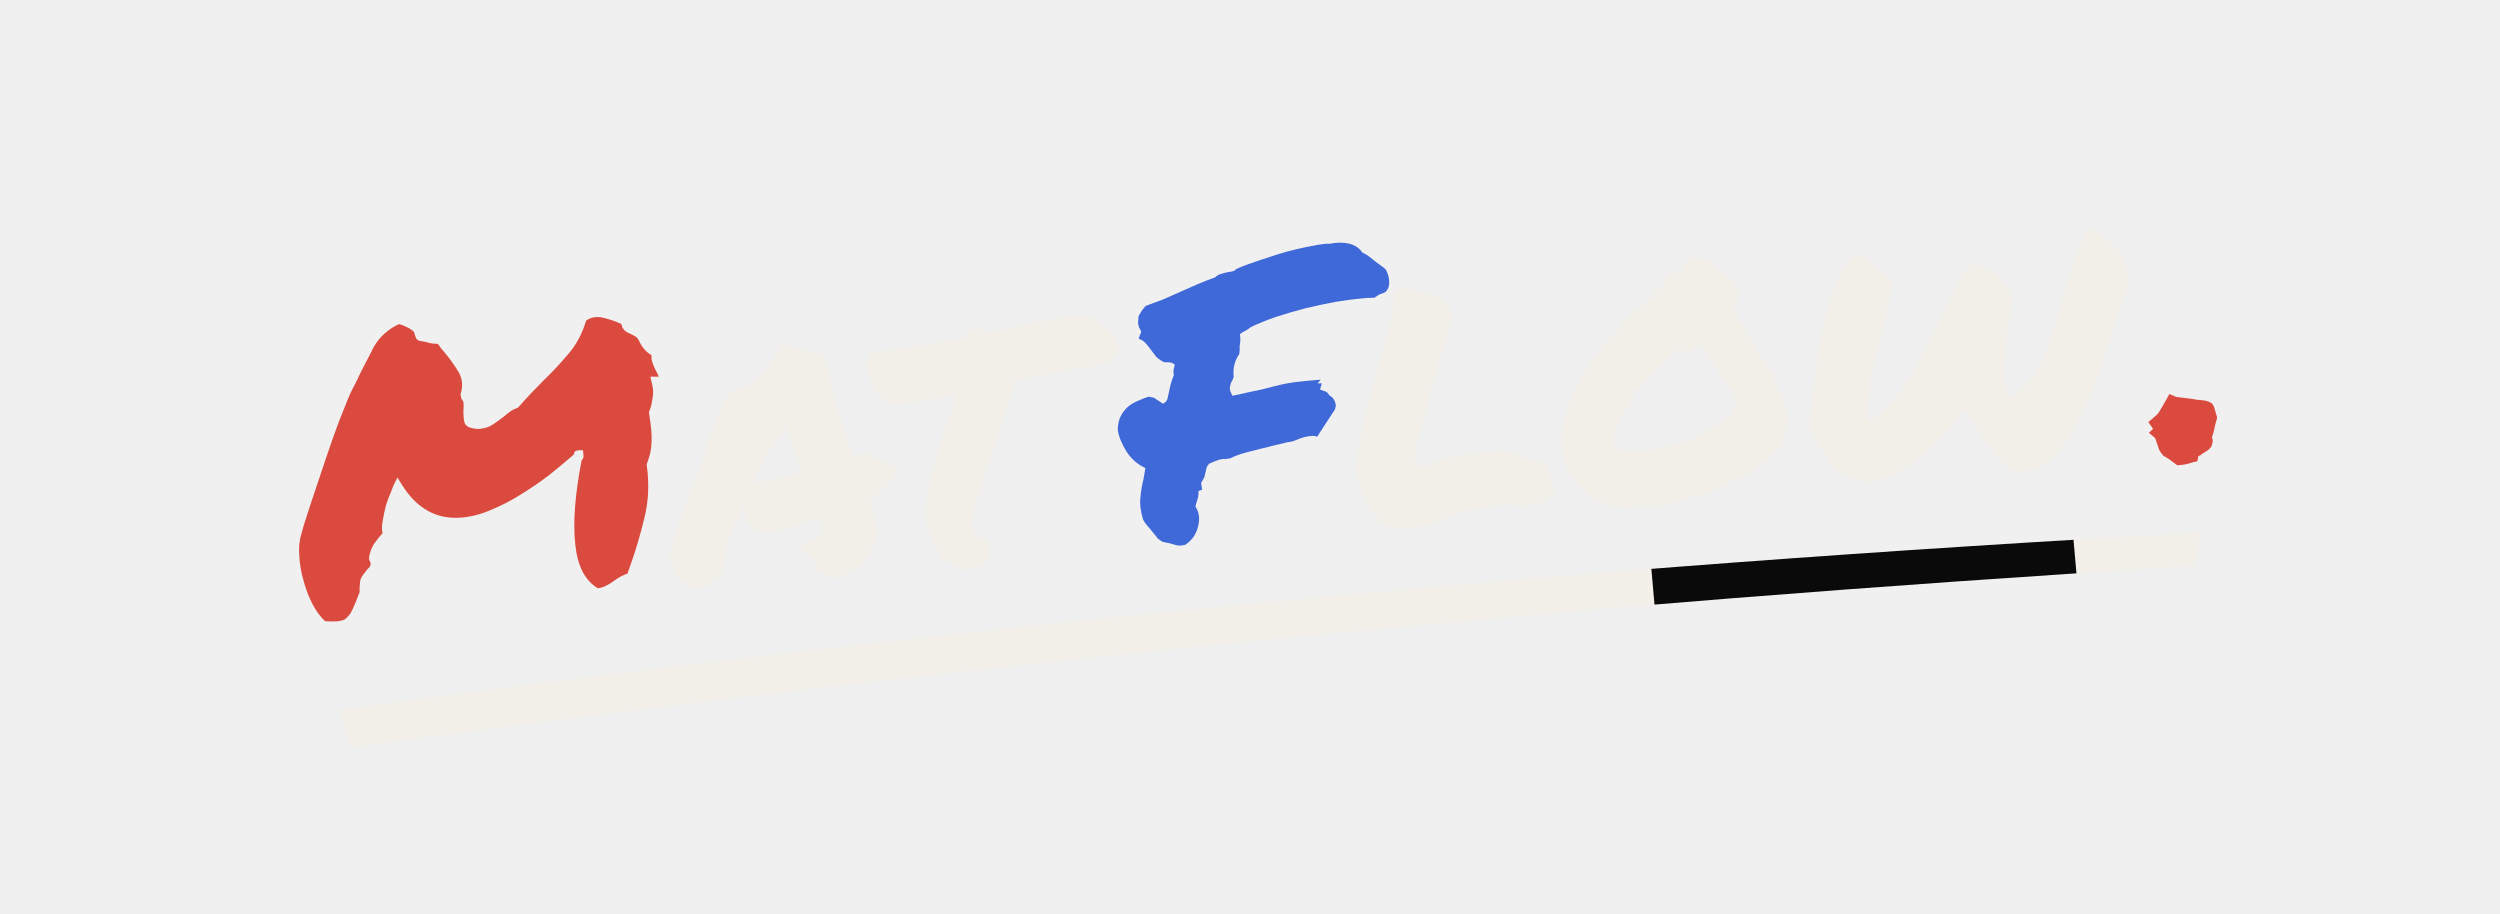
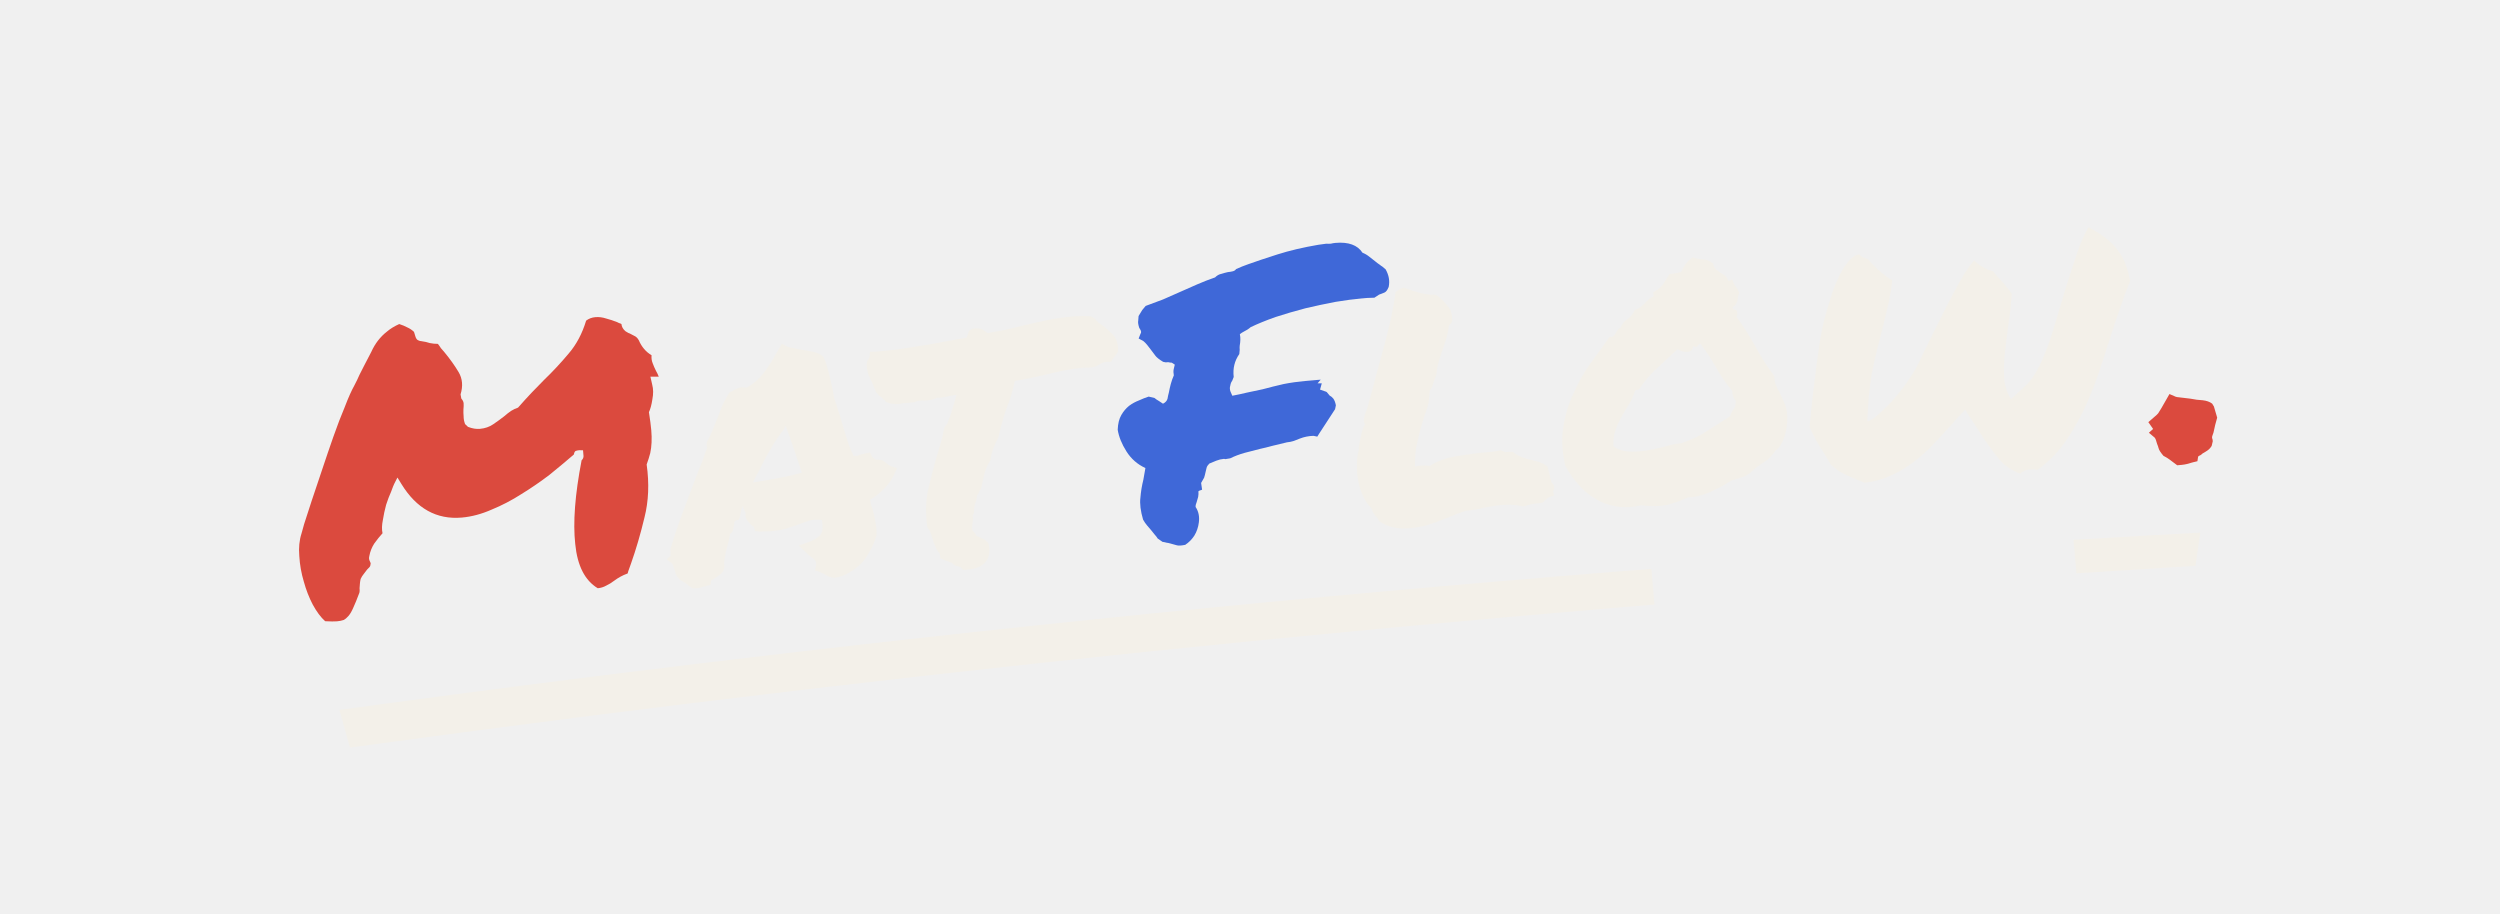
<svg xmlns="http://www.w3.org/2000/svg" viewBox="60 40 520 190" width="520" height="190" role="img">
  <g transform="rotate(-5 320 122)">
    <g transform="translate(119.6,151.4) scale(0.07884)">
      <path d="M90 14Q80 14 59 11Q43 -6 30 -36Q18 -65 12 -98Q5 -132 6 -166Q6 -199 17 -225Q17 -226 26 -249Q36 -272 51 -308Q66 -343 85 -386Q104 -430 123 -472Q142 -514 160 -548Q177 -583 190 -602Q199 -616 206 -629Q214 -642 221 -653Q232 -671 242 -686Q251 -702 262 -714Q274 -727 288 -736Q302 -746 322 -753Q334 -748 343 -742Q352 -737 359 -729L362 -715Q364 -708 368 -706Q373 -703 376 -703Q389 -700 398 -696Q408 -693 419 -692Q423 -686 426 -680Q430 -674 434 -669Q454 -640 467 -613Q480 -586 467 -554L468 -543Q473 -536 473 -530Q473 -524 471 -513Q470 -505 470 -496Q469 -486 472 -475L479 -467Q495 -459 510 -459Q530 -459 546 -468Q562 -477 576 -486Q587 -494 596 -499Q606 -504 615 -506Q636 -526 654 -542Q671 -557 690 -573Q726 -602 760 -636Q794 -669 814 -719Q825 -726 839 -726Q853 -726 867 -720Q881 -715 895 -708Q898 -706 900 -705Q903 -704 906 -702Q906 -691 915 -682Q920 -678 922 -677Q924 -676 926 -675Q934 -670 940 -666Q945 -662 948 -655Q957 -628 978 -613Q976 -602 979 -592Q982 -581 986 -571Q988 -567 989 -564Q990 -560 992 -555L970 -557L973 -535Q976 -518 970 -497Q965 -476 958 -464Q960 -434 960 -416Q960 -399 958 -384Q956 -369 952 -356Q947 -342 940 -327Q944 -251 922 -188Q901 -125 876 -70Q873 -63 870 -57Q867 -51 865 -45Q854 -42 845 -38Q836 -34 828 -29Q817 -22 806 -18Q795 -13 783 -13Q735 -48 734 -134Q732 -220 770 -353Q777 -358 776 -368V-379L766 -380Q761 -380 757 -379Q753 -378 751 -370Q719 -347 682 -322Q644 -298 604 -278Q564 -257 522 -244Q481 -230 442 -230Q342 -230 291 -332L282 -350L272 -334Q269 -329 262 -314Q254 -300 246 -281Q239 -262 234 -242Q228 -222 230 -207Q218 -196 206 -182Q195 -168 190 -150Q188 -145 189 -140Q190 -136 192 -131Q191 -124 188 -121Q185 -118 181 -115Q176 -110 171 -104Q166 -99 162 -92Q160 -86 159 -80Q158 -73 157 -68Q157 -57 154 -53Q144 -32 136 -18Q129 -5 122 2Q115 9 108 12Q100 14 90 14Z" fill="#DB4A3E" />
      <path d="M1526 -84Q1520 -67 1508 -50Q1497 -32 1482 -18Q1466 -5 1447 4Q1428 13 1407 14Q1394 11 1390 8Q1385 4 1380 1Q1377 -1 1374 -2Q1372 -4 1370 -5L1358 -10L1362 -23Q1364 -31 1361 -36Q1358 -40 1349 -48Q1346 -51 1343 -54Q1340 -57 1338 -60L1321 -79L1348 -86Q1373 -93 1382 -104Q1390 -115 1388 -141Q1368 -145 1354 -142Q1341 -139 1327 -135Q1309 -130 1290 -126Q1272 -123 1250 -123Q1242 -123 1235 -124Q1228 -124 1220 -125L1210 -127Q1208 -138 1206 -140Q1204 -141 1202 -143Q1197 -148 1192 -156Q1186 -165 1189 -178Q1184 -187 1183 -196Q1177 -184 1174 -171L1170 -161L1160 -159Q1158 -158 1157 -154Q1156 -151 1156 -149L1151 -132Q1149 -130 1147 -128Q1145 -127 1143 -125Q1141 -116 1138 -107Q1135 -98 1132 -90Q1127 -77 1124 -64Q1120 -52 1121 -40L1117 -29Q1112 -23 1106 -20Q1100 -16 1094 -13Q1092 -11 1088 -10Q1085 -8 1083 -7L1080 4L1068 6Q1057 8 1052 9Q1048 10 1042 10L1032 9Q1021 0 1015 -6Q1009 -11 1001 -16Q992 -28 991 -34Q990 -40 989 -45Q987 -51 986 -55Q986 -59 984 -61L971 -73L982 -82L983 -99Q1003 -150 1026 -197Q1048 -244 1072 -293Q1080 -309 1088 -325Q1095 -341 1103 -357Q1102 -360 1102 -364Q1102 -368 1104 -373Q1115 -390 1122 -404Q1129 -417 1136 -431Q1144 -448 1152 -464Q1161 -480 1174 -497L1190 -504Q1193 -505 1197 -506Q1201 -508 1206 -508L1221 -506Q1249 -519 1270 -542Q1291 -566 1313 -599L1323 -613L1336 -605Q1341 -602 1350 -600Q1359 -597 1369 -594Q1387 -590 1403 -585Q1419 -580 1429 -570Q1435 -554 1436 -546Q1437 -538 1439 -530Q1442 -513 1444 -496Q1447 -479 1448 -458Q1453 -441 1456 -424Q1460 -408 1463 -391Q1468 -367 1473 -344Q1478 -322 1486 -302Q1494 -302 1496 -301Q1501 -303 1506 -304Q1512 -305 1519 -306L1530 -307L1534 -297Q1535 -292 1544 -287Q1557 -286 1563 -282Q1569 -277 1574 -272Q1578 -268 1582 -266L1597 -260L1589 -245Q1579 -227 1560 -210Q1542 -194 1519 -183Q1520 -177 1520 -172Q1521 -166 1523 -160Q1526 -143 1528 -125Q1530 -107 1528 -88ZM1237 -257Q1267 -259 1292 -262Q1316 -264 1346 -270Q1339 -300 1331 -332Q1323 -365 1314 -397L1308 -387Q1288 -366 1270 -340Q1251 -314 1238 -291Q1232 -282 1226 -273Q1220 -264 1215 -255Q1221 -256 1226 -256Q1232 -256 1237 -257Z" fill="#F3F0E9" />
      <path d="M2110 -481Q2085 -481 2056 -478Q2027 -474 1999 -470Q1979 -467 1960 -465Q1942 -463 1927 -462Q1920 -440 1913 -423Q1906 -406 1898 -390Q1890 -373 1884 -356Q1877 -338 1871 -318Q1861 -302 1854 -288Q1848 -275 1844 -258Q1832 -243 1826 -226Q1820 -210 1817 -198L1813 -186Q1807 -180 1806 -176Q1805 -173 1801 -170Q1800 -159 1794 -148Q1792 -143 1791 -138Q1790 -134 1790 -132Q1790 -122 1785 -119Q1786 -114 1785 -108Q1784 -103 1783 -98Q1780 -86 1781 -79Q1784 -75 1786 -72Q1789 -69 1790 -64Q1796 -60 1799 -59Q1803 -56 1811 -52L1820 -42Q1825 -13 1811 4Q1796 23 1760 23H1748Q1743 18 1742 15Q1734 12 1729 10Q1724 8 1720 2Q1707 -4 1699 -8L1690 -13Q1690 -24 1690 -25Q1683 -34 1680 -45Q1676 -56 1674 -67Q1672 -76 1670 -84Q1667 -92 1663 -98Q1661 -156 1674 -196Q1687 -236 1701 -273Q1709 -293 1717 -314Q1725 -334 1731 -356L1740 -366Q1747 -382 1752 -392Q1756 -403 1761 -414Q1764 -421 1766 -428Q1769 -434 1771 -439Q1765 -439 1760 -438Q1755 -438 1750 -437Q1744 -436 1739 -436Q1734 -435 1729 -435Q1722 -435 1719 -436Q1708 -431 1695 -431H1685Q1682 -431 1680 -432Q1677 -432 1675 -432Q1665 -432 1659 -429Q1647 -429 1636 -429H1626Q1624 -429 1621 -428Q1618 -428 1616 -428Q1609 -428 1601 -430Q1593 -431 1584 -436Q1572 -452 1568 -453L1559 -465Q1558 -471 1556 -476Q1554 -482 1552 -489Q1548 -499 1544 -510Q1541 -522 1541 -538Q1542 -546 1545 -550Q1548 -554 1550 -557L1553 -572L1566 -571H1594Q1626 -571 1659 -574Q1692 -576 1727 -579Q1747 -581 1768 -583Q1788 -585 1810 -587Q1814 -596 1818 -604L1828 -609Q1846 -610 1854 -604Q1861 -599 1866 -594Q1888 -596 1910 -598Q1933 -601 1956 -605Q1990 -610 2024 -614Q2059 -618 2091 -618Q2105 -618 2118 -617Q2131 -616 2142 -614L2152 -607Q2155 -601 2160 -596Q2166 -591 2172 -586Q2184 -575 2196 -560Q2208 -545 2205 -516Q2197 -504 2193 -502L2184 -490L2174 -491Q2168 -491 2163 -490Q2158 -488 2153 -486Q2149 -484 2145 -482Q2141 -481 2136 -480Q2127 -480 2122 -480Q2116 -481 2110 -481Z" fill="#F3F0E9" />
      <path d="M2250 -203Q2220 -220 2204 -251Q2188 -282 2186 -310Q2189 -334 2199 -348Q2208 -361 2221 -370Q2234 -378 2248 -382Q2262 -387 2275 -390L2290 -385Q2295 -380 2301 -376Q2306 -372 2311 -368Q2321 -372 2324 -380Q2326 -388 2329 -396Q2332 -407 2336 -418Q2340 -429 2346 -440Q2345 -449 2347 -456Q2349 -463 2351 -468Q2345 -473 2343 -474Q2340 -474 2334 -476Q2331 -476 2328 -476Q2325 -477 2321 -478Q2306 -489 2302 -496Q2297 -504 2292 -512Q2287 -520 2283 -526Q2279 -532 2274 -537L2262 -545L2268 -557Q2270 -559 2270 -562Q2270 -566 2266 -573Q2263 -586 2265 -592L2267 -604Q2277 -617 2278 -619L2288 -629Q2311 -635 2335 -642Q2359 -650 2382 -658Q2405 -666 2429 -674Q2453 -682 2477 -688Q2485 -695 2495 -696Q2504 -698 2512 -699Q2519 -699 2525 -700Q2531 -701 2534 -705Q2551 -711 2567 -715Q2597 -723 2646 -734Q2695 -745 2756 -750L2777 -751Q2783 -750 2789 -750Q2795 -751 2801 -751Q2853 -751 2870 -719Q2880 -714 2888 -706Q2896 -699 2903 -692Q2908 -687 2912 -684Q2916 -680 2919 -678L2927 -670Q2938 -646 2931 -623Q2925 -611 2918 -609Q2911 -607 2904 -605L2891 -598Q2878 -599 2872 -599Q2865 -599 2857 -599Q2827 -599 2788 -596Q2748 -592 2707 -586Q2666 -579 2627 -570Q2588 -560 2559 -549Q2551 -543 2538 -538Q2535 -537 2529 -533Q2530 -525 2529 -518Q2528 -510 2526 -503Q2525 -498 2525 -492Q2524 -487 2523 -481Q2502 -456 2503 -422L2498 -412Q2494 -408 2492 -400Q2489 -393 2491 -385L2495 -373Q2515 -375 2535 -378Q2554 -380 2576 -383Q2604 -388 2633 -392Q2661 -395 2692 -395H2731L2722 -386L2733 -385L2727 -369Q2734 -366 2738 -364Q2741 -363 2744 -361L2751 -351Q2756 -348 2760 -342Q2764 -335 2765 -324L2762 -314L2715 -254L2709 -246L2699 -249Q2680 -250 2663 -245Q2655 -243 2646 -240Q2637 -238 2628 -238Q2604 -234 2588 -232Q2572 -229 2556 -227Q2534 -223 2514 -220Q2493 -216 2475 -209Q2464 -208 2462 -208Q2460 -209 2458 -209Q2448 -209 2438 -206Q2428 -203 2419 -200Q2413 -195 2411 -190Q2409 -184 2407 -178Q2405 -171 2402 -164Q2398 -158 2393 -151L2394 -133Q2385 -131 2385 -130Q2385 -130 2384 -130Q2384 -122 2382 -115Q2379 -108 2377 -102Q2375 -98 2374 -95Q2373 -92 2373 -89Q2383 -71 2378 -48Q2374 -29 2363 -14Q2352 0 2337 8Q2321 10 2314 7Q2306 4 2298 1Q2293 -1 2288 -2Q2283 -4 2278 -5L2266 -15Q2263 -21 2259 -26Q2255 -32 2251 -38Q2246 -45 2241 -52Q2236 -59 2232 -68Q2225 -103 2230 -126Q2234 -150 2242 -173Q2244 -181 2246 -188Q2248 -195 2250 -203Z" fill="#3F68D8" />
      <path d="M3059 -11Q3031 -2 2998 7Q2965 16 2932 16Q2882 16 2853 -9Q2848 -20 2844 -24Q2841 -28 2839 -32Q2836 -37 2835 -45Q2823 -59 2816 -78Q2809 -96 2807 -116Q2804 -135 2806 -155Q2807 -175 2812 -193Q2814 -197 2815 -201Q2815 -205 2816 -210Q2820 -226 2825 -241Q2829 -256 2837 -267Q2833 -276 2837 -287Q2841 -298 2846 -307Q2860 -345 2870 -372Q2879 -398 2889 -424Q2906 -469 2921 -513Q2936 -557 2948 -608Q2956 -613 2960 -615Q2966 -617 2970 -618Q2988 -609 3012 -600Q3036 -592 3052 -592Q3060 -587 3062 -584Q3064 -582 3066 -580Q3077 -567 3085 -554Q3093 -540 3090 -518Q3084 -509 3081 -509Q3076 -489 3071 -475Q3065 -461 3059 -447Q3052 -432 3046 -417Q3040 -402 3036 -380Q3032 -375 3031 -371Q3029 -367 3027 -362Q3025 -357 3023 -352Q3020 -346 3015 -342Q3012 -316 3006 -300Q2999 -284 2992 -268Q2980 -239 2971 -210Q2961 -181 2959 -144Q2964 -146 2969 -146Q2973 -146 2977 -146Q2986 -146 2998 -143Q3028 -159 3064 -162Q3099 -165 3134 -166Q3148 -166 3162 -166Q3176 -166 3188 -168Q3197 -163 3200 -162Q3202 -162 3207 -162Q3214 -162 3219 -161Q3231 -150 3242 -145Q3253 -140 3265 -136Q3276 -132 3287 -128Q3297 -123 3307 -115L3314 -72Q3321 -63 3320 -60Q3320 -52 3316 -48L3318 -37Q3303 -34 3298 -30Q3292 -26 3287 -21Q3279 -20 3276 -20Q3272 -20 3269 -20Q3255 -20 3235 -15Q3208 -24 3179 -24Q3168 -24 3156 -23Q3144 -22 3132 -21Q3120 -19 3108 -18Q3095 -17 3082 -17Z" fill="#F3F0E9" />
      <path d="M3924 -300Q3923 -288 3926 -277Q3929 -266 3934 -256Q3938 -245 3942 -234Q3946 -223 3948 -212Q3950 -198 3948 -182Q3946 -165 3941 -150Q3936 -134 3928 -122Q3920 -109 3909 -103Q3895 -85 3875 -75Q3855 -65 3838 -51Q3827 -44 3814 -41Q3800 -38 3786 -35Q3775 -29 3760 -22Q3745 -16 3729 -10Q3713 -5 3697 -2Q3681 0 3669 -1Q3639 10 3611 14Q3582 17 3544 9Q3508 14 3478 6Q3447 -2 3424 -20Q3400 -37 3383 -62Q3365 -86 3354 -113Q3346 -170 3358 -216Q3370 -263 3393 -302Q3415 -342 3444 -376Q3473 -409 3500 -441Q3506 -439 3510 -442Q3513 -444 3516 -448Q3519 -453 3523 -457Q3526 -461 3531 -462Q3538 -477 3552 -484Q3565 -492 3573 -506Q3582 -508 3588 -512Q3594 -516 3600 -521Q3605 -526 3611 -530Q3617 -535 3625 -537V-548Q3643 -556 3652 -566Q3660 -577 3672 -592Q3681 -593 3687 -593Q3692 -593 3703 -595Q3711 -609 3718 -616Q3724 -623 3737 -631Q3749 -625 3764 -623Q3778 -621 3789 -610Q3790 -600 3795 -594Q3800 -589 3806 -584Q3812 -580 3818 -575Q3823 -570 3825 -561Q3829 -560 3831 -562Q3832 -564 3836 -563Q3839 -549 3843 -544Q3847 -540 3851 -527Q3846 -517 3844 -506Q3841 -496 3831 -491Q3830 -484 3835 -484Q3840 -483 3841 -478Q3842 -469 3838 -465Q3862 -426 3881 -382Q3900 -339 3924 -300ZM3799 -205Q3803 -216 3810 -223Q3816 -230 3817 -244Q3812 -252 3811 -256Q3810 -261 3810 -271Q3788 -302 3772 -338Q3756 -373 3736 -404Q3734 -400 3729 -396Q3724 -392 3718 -398Q3716 -390 3711 -386Q3706 -383 3700 -384Q3694 -384 3688 -386Q3681 -389 3676 -393Q3647 -370 3618 -348Q3589 -326 3566 -297Q3562 -295 3561 -296Q3560 -296 3555 -294Q3547 -275 3536 -260Q3524 -244 3513 -228Q3502 -212 3494 -194Q3486 -176 3485 -152Q3502 -138 3525 -135Q3548 -132 3573 -134Q3597 -136 3621 -140Q3644 -145 3664 -145Q3706 -155 3736 -172Q3766 -188 3799 -205Z" fill="#F3F0E9" />
      <path d="M4548 13Q4513 -3 4493 -34Q4472 -65 4452 -103Q4449 -109 4446 -115Q4443 -121 4440 -126L4426 -152L4418 -168L4406 -157L4388 -141L4378 -131Q4352 -107 4326 -84Q4299 -60 4270 -42Q4240 -23 4208 -12Q4175 0 4137 1L4115 -10Q4096 -20 4083 -28Q4070 -36 4053 -53Q4048 -62 4045 -70Q4041 -78 4037 -86Q4026 -106 4019 -122Q4012 -138 4005 -158Q4008 -172 4014 -206Q4020 -239 4029 -279Q4037 -319 4047 -360Q4056 -400 4066 -430Q4075 -456 4087 -485Q4098 -514 4112 -538Q4125 -563 4141 -580Q4157 -598 4175 -601Q4180 -594 4186 -591Q4192 -588 4197 -586Q4211 -566 4225 -552Q4238 -538 4256 -524Q4251 -499 4242 -468Q4232 -438 4222 -408Q4211 -377 4201 -348Q4191 -319 4185 -298Q4179 -281 4175 -260Q4166 -223 4158 -159Q4170 -162 4184 -172Q4198 -182 4211 -193Q4226 -205 4241 -220Q4260 -239 4273 -255Q4286 -271 4298 -288Q4309 -305 4321 -326Q4333 -346 4350 -374Q4365 -398 4382 -426Q4398 -453 4415 -478Q4431 -504 4447 -525Q4463 -546 4476 -558Q4484 -548 4497 -539Q4509 -530 4523 -525Q4529 -516 4535 -508Q4540 -501 4545 -495Q4551 -486 4557 -478Q4562 -470 4567 -462Q4566 -455 4564 -444Q4562 -433 4560 -420Q4557 -407 4554 -394Q4551 -380 4548 -368Q4540 -330 4536 -311Q4532 -292 4531 -281Q4529 -270 4529 -262Q4528 -255 4528 -242Q4527 -232 4529 -222Q4530 -213 4533 -203Q4536 -193 4541 -185L4581 -216Q4598 -229 4614 -252Q4629 -274 4644 -304Q4658 -333 4672 -368Q4686 -403 4700 -439Q4721 -492 4743 -542Q4764 -592 4784 -619Q4806 -605 4823 -590Q4839 -576 4851 -559Q4863 -542 4871 -520Q4878 -498 4881 -468Q4863 -433 4847 -396Q4830 -359 4815 -322Q4795 -274 4774 -226Q4752 -178 4726 -134Q4700 -91 4668 -54Q4636 -18 4594 7Q4583 4 4575 4Q4559 4 4548 13Z" fill="#F3F0E9" />
    </g>
    <g transform="translate(508.0,151.4) scale(0.07884)">
      <path d="M146 -119Q148 -111 149 -104Q150 -97 152 -89Q148 -79 145 -70Q142 -60 139 -51Q136 -44 135 -42Q134 -40 134 -39Q134 -38 134 -36Q135 -35 135 -28L131 -16Q126 -9 119 -5Q112 -1 105 2Q103 4 99 6Q95 7 93 9L90 21L77 23Q60 27 48 27H36Q24 16 17 10Q10 4 2 -1Q-8 -15 -9 -22Q-10 -28 -12 -34Q-14 -47 -17 -51L-31 -65L-19 -74L-30 -93Q-18 -102 -12 -106Q-6 -110 -2 -114Q2 -119 7 -126Q12 -133 23 -149L32 -162L45 -155Q49 -152 62 -150Q76 -147 86 -145Q103 -140 118 -138Q133 -135 142 -127Z" fill="#DB4A3E" />
    </g>
-     <clipPath id="z30">
-       <path d="M125.6,170.9 q194.4,-9.5 388.8,-3.0 l-1.6,6.8 q-194.4,-5.2 -385.7,4.2 Z" />
-     </clipPath>
-     <path d="M125.6,170.9 q194.4,-9.5 388.8,-3.0 l-1.6,6.8 q-194.4,-5.2 -385.7,4.2 Z" fill="#F3F0E9" />
-     <g clip-path="url(#z30)">
-       <rect x="400.0" y="150.6" width="88.0" height="40.6" fill="#0A0A0A" />
-     </g>
+     <mask id="z30" maskUnits="userSpaceOnUse" x="0" y="0" width="700" height="300">
+       <rect x="0" y="0" width="700" height="300" fill="#fff" />
+       <rect x="400.0" y="150.6" width="88.0" height="40.6" fill="#000" />
+     </mask>
+     <path d="M125.6,170.9 q194.4,-9.5 388.8,-3.0 l-1.6,6.8 q-194.4,-5.2 -385.7,4.2 Z" fill="#F3F0E9" mask="url(#z30)" />
  </g>
</svg>
